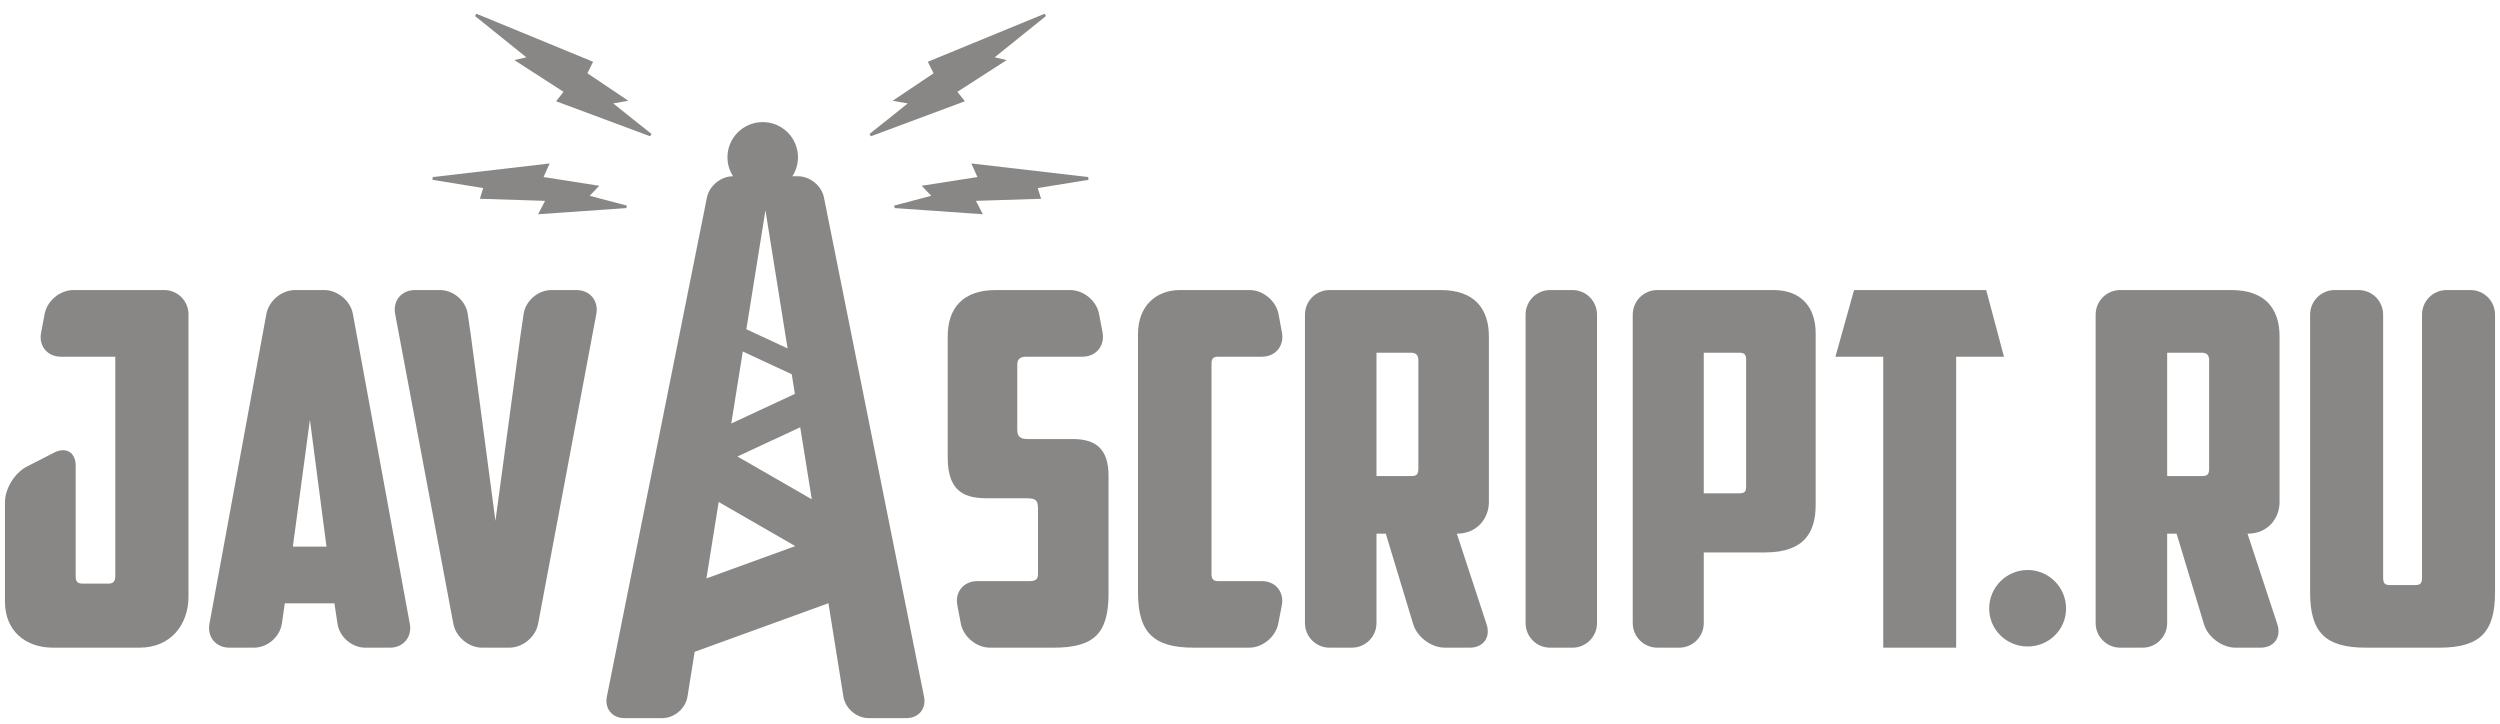
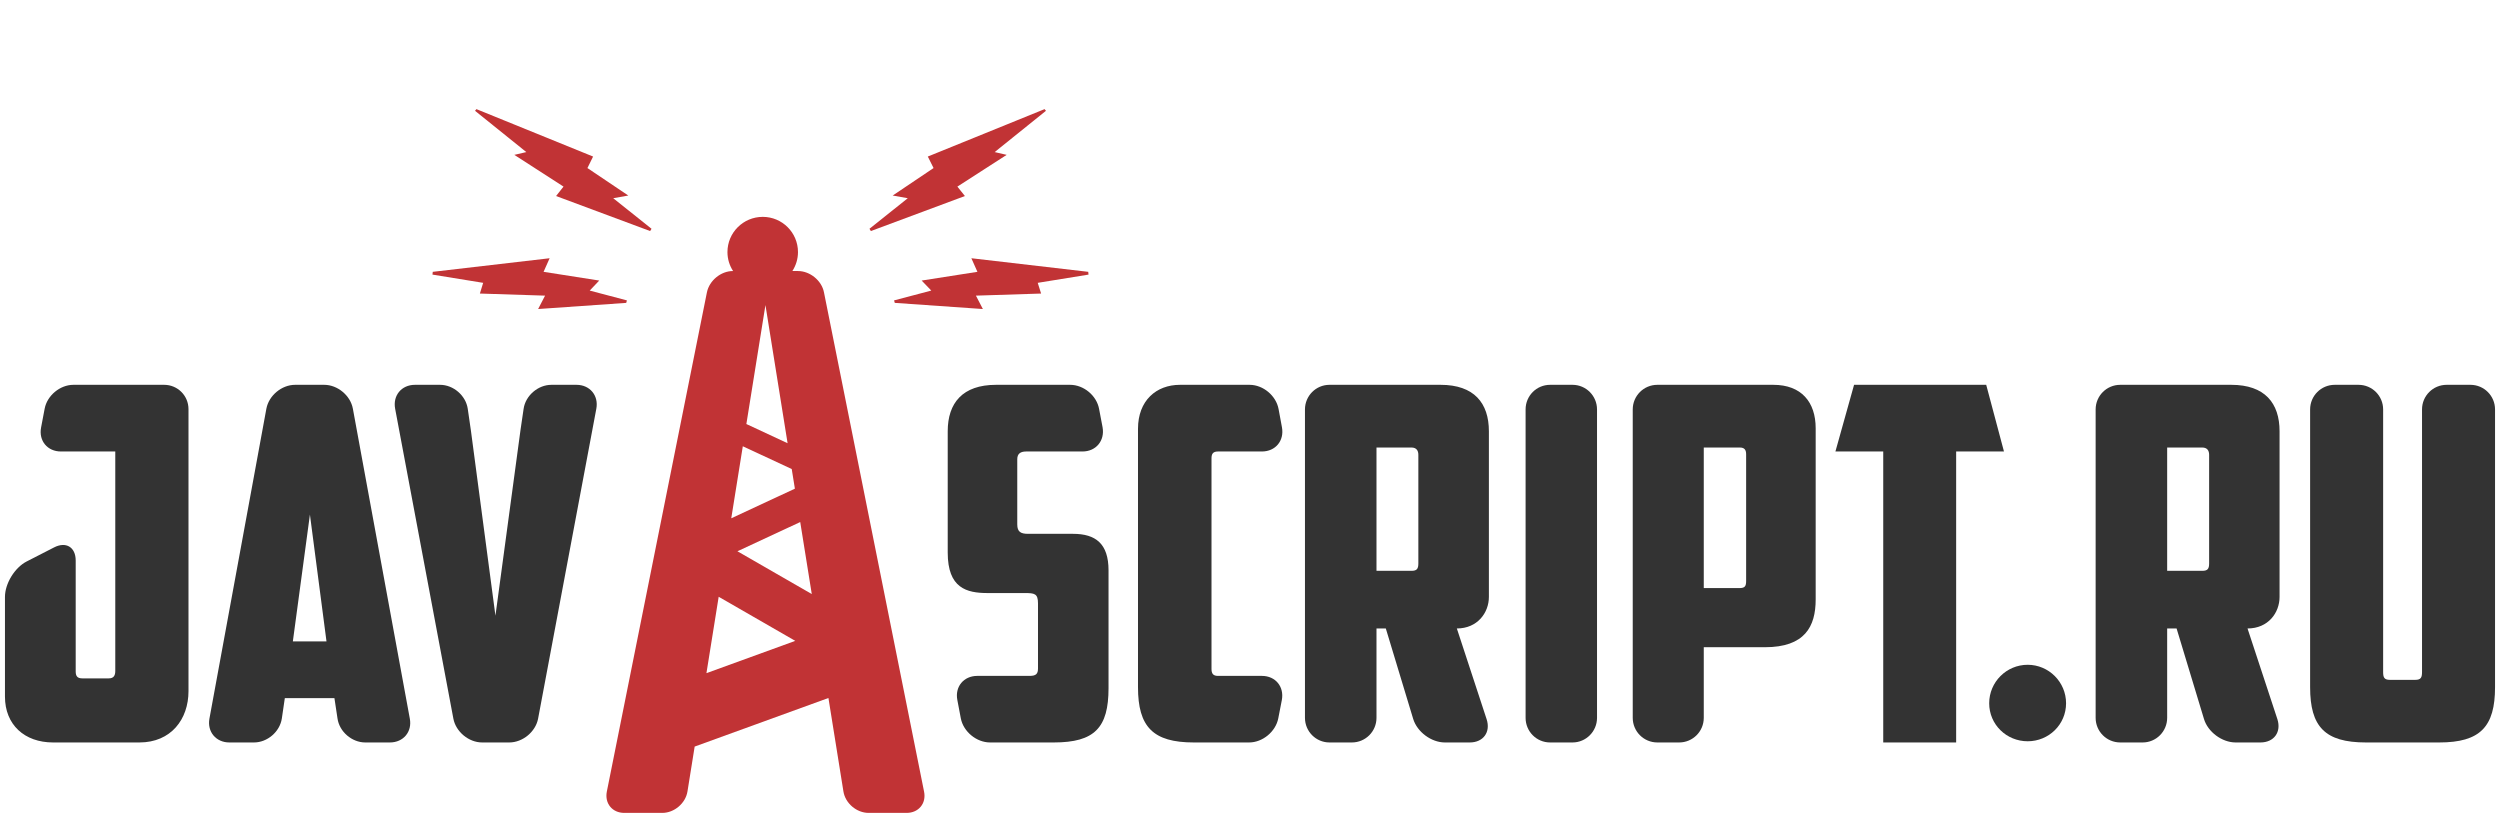
- <svg xmlns="http://www.w3.org/2000/svg" width="121px" height="35px" viewBox="0 0 252 72" version="1.1">
+ <svg xmlns="http://www.w3.org/2000/svg" xmlns:xlink="http://www.w3.org/1999/xlink" width="252px" height="82px" viewBox="0 0 252 82" version="1.1">
+   <style>
+         a {
+             cursor: pointer;
+         }
+     </style>
  <defs />
-   <g id="Other" stroke="none" stroke-width="1" fill="none" fill-rule="evenodd">
-     <g id="Logo" transform="translate(-86, -30)" fill="#898786">
-       <g id="Group" transform="translate(86, 31)">
-         <path d="M93.147,68.8 L83.057,18.47 C82.827,17.28 81.647,16.32 80.437,16.32 L79.871,16.32 C80.225,15.768 80.437,15.115 80.437,14.41 C80.437,12.45 78.847,10.86 76.887,10.86 C74.917,10.86 73.327,12.45 73.327,14.41 C73.327,15.115 73.538,15.768 73.893,16.32 L73.877,16.32 C72.667,16.32 71.497,17.28 71.257,18.47 L61.167,68.8 C60.937,69.98 61.717,70.94 62.927,70.94 L66.757,70.94 C67.967,70.94 69.107,69.97 69.297,68.78 L70.022,64.255 L83.506,59.358 L85.017,68.78 C85.207,69.97 86.347,70.94 87.557,70.94 L91.387,70.94 C92.597,70.94 93.387,69.98 93.147,68.8 L93.147,68.8 Z M80.124,38.258 L73.711,41.243 L74.875,33.984 L79.807,36.279 L80.124,38.258 L80.124,38.258 Z M77.157,19.751 L79.389,33.677 L75.234,31.743 L77.157,19.751 L77.157,19.751 Z M71.209,56.855 L72.443,49.155 L80.163,53.6 L71.209,56.855 L71.209,56.855 Z M74.333,44.567 L80.663,41.622 L81.827,48.882 L74.333,44.567 L74.333,44.567 Z" id="Fill-1" />
-         <path d="M0.5,49.17 C0.5,47.82 1.48,46.22 2.68,45.6 L5.45,44.18 C6.65,43.56 7.63,44.15 7.63,45.5 L7.63,56.68 C7.63,57.13 7.78,57.38 8.29,57.38 L10.97,57.38 C11.47,57.38 11.62,57.08 11.62,56.63 L11.62,34.51 L6.14,34.51 C4.78,34.51 3.89,33.43 4.14,32.1 L4.5,30.2 C4.75,28.87 6.05,27.79 7.4,27.79 L16.55,27.79 C17.91,27.79 19,28.89 19,30.24 L19,58.67 C19,61.5 17.24,63.84 14.05,63.84 L5.35,63.84 C2.47,63.84 0.5,62.05 0.5,59.22 L0.5,49.17" id="Fill-2" />
-         <path d="M29.52,53.65 L32.91,53.65 L31.24,40.87 L29.52,53.65 L29.52,53.65 Z M28.71,59.37 L28.41,61.42 C28.21,62.76 26.95,63.84 25.6,63.84 L23.12,63.84 C21.77,63.84 20.87,62.76 21.11,61.44 L26.85,30.2 C27.1,28.87 28.39,27.79 29.75,27.79 L32.68,27.79 C34.03,27.79 35.33,28.87 35.57,30.2 L41.31,61.44 C41.56,62.76 40.66,63.84 39.3,63.84 L36.82,63.84 C35.47,63.84 34.21,62.76 34.02,61.42 L33.71,59.37 L28.71,59.37 L28.71,59.37 Z" id="Fill-3" />
-         <path d="M52.78,30.21 C52.97,28.88 54.23,27.79 55.58,27.79 L58.11,27.79 C59.46,27.79 60.36,28.87 60.11,30.2 L54.24,61.44 C53.99,62.76 52.69,63.84 51.33,63.84 L48.6,63.84 C47.25,63.84 45.95,62.76 45.7,61.44 L39.83,30.2 C39.58,28.87 40.47,27.79 41.83,27.79 L44.36,27.79 C45.71,27.79 46.96,28.88 47.15,30.21 L47.47,32.42 L49.94,51.06 L52.47,32.32 L52.78,30.21" id="Fill-4" />
-         <path d="M99.8,63.84 C98.43,63.84 97.11,62.75 96.85,61.41 L96.5,59.56 C96.24,58.22 97.14,57.13 98.51,57.13 L103.78,57.13 C104.43,57.13 104.63,56.93 104.63,56.38 L104.63,49.82 C104.63,48.83 104.28,48.78 103.29,48.78 L99.56,48.78 C97.42,48.78 95.53,48.28 95.53,44.7 L95.53,32.47 C95.53,29.63 97.02,27.79 100.4,27.79 L107.87,27.79 C109.24,27.79 110.55,28.88 110.79,30.23 L111.14,32.07 C111.38,33.42 110.48,34.51 109.11,34.51 L103.44,34.51 C102.84,34.51 102.54,34.75 102.54,35.3 L102.54,41.86 C102.54,42.61 102.89,42.81 103.63,42.81 L108.16,42.81 C110.44,42.81 111.74,43.8 111.74,46.49 L111.74,58.37 C111.74,62.35 110.34,63.84 106.22,63.84 L99.8,63.84" id="Fill-5" />
-         <path d="M120.33,63.84 C116.21,63.84 114.71,62.25 114.71,58.27 L114.71,32.22 C114.71,29.38 116.55,27.79 118.94,27.79 L125.96,27.79 C127.32,27.79 128.63,28.88 128.88,30.23 L129.22,32.07 C129.47,33.42 128.57,34.51 127.2,34.51 L122.77,34.51 C122.27,34.51 122.12,34.75 122.12,35.2 L122.12,56.43 C122.12,56.88 122.27,57.13 122.77,57.13 L127.2,57.13 C128.57,57.13 129.46,58.22 129.21,59.56 L128.85,61.41 C128.59,62.75 127.27,63.84 125.91,63.84 L120.33,63.84" id="Fill-6" />
-         <path d="M138.75,34.11 L138.75,46.54 L142.27,46.54 C142.82,46.54 142.97,46.34 142.97,45.79 L142.97,34.85 C142.97,34.41 142.77,34.11 142.27,34.11 L138.75,34.11 L138.75,34.11 Z M150.08,49.17 C150.08,50.76 148.93,52.35 146.85,52.35 L149.85,61.49 C150.28,62.79 149.52,63.84 148.15,63.84 L145.64,63.84 C144.28,63.84 142.85,62.78 142.45,61.47 L139.69,52.35 L138.75,52.35 L138.75,61.36 C138.75,62.73 137.64,63.84 136.27,63.84 L134.01,63.84 C132.65,63.84 131.54,62.73 131.54,61.36 L131.54,30.27 C131.54,28.9 132.65,27.79 134.01,27.79 L145.21,27.79 C148.59,27.79 150.08,29.63 150.08,32.47 L150.08,49.17 L150.08,49.17 Z" id="Fill-7" />
-         <path d="M153.78,30.27 C153.78,28.9 154.88,27.79 156.25,27.79 L158.51,27.79 C159.87,27.79 160.98,28.9 160.98,30.27 L160.98,61.36 C160.98,62.73 159.87,63.84 158.51,63.84 L156.25,63.84 C154.88,63.84 153.78,62.73 153.78,61.36 L153.78,30.27" id="Fill-8" />
-         <path d="M171.74,34.11 L171.74,48.28 L175.32,48.28 C175.91,48.28 176.01,48.08 176.01,47.53 L176.01,34.8 C176.01,34.36 175.86,34.11 175.37,34.11 L171.74,34.11 L171.74,34.11 Z M178.75,27.79 C181.58,27.79 183.02,29.53 183.02,32.17 L183.02,49.42 C183.02,52.16 181.93,54.24 177.9,54.24 L171.74,54.24 L171.74,61.36 C171.74,62.73 170.63,63.84 169.26,63.84 L167.06,63.84 C165.69,63.84 164.58,62.73 164.58,61.36 L164.58,30.27 C164.58,28.9 165.69,27.79 167.06,27.79 L178.75,27.79 L178.75,27.79 Z" id="Fill-9" />
-         <path d="M200.21,27.79 L202,34.51 L197.18,34.51 L197.18,63.84 L189.83,63.84 L189.83,34.51 L185.01,34.51 L186.89,27.79 L200.21,27.79" id="Fill-10" />
-         <path d="M204.39,56.01 C206.52,56.01 208.26,57.75 208.26,59.89 C208.26,62.03 206.52,63.72 204.39,63.72 C202.25,63.72 200.51,62.03 200.51,59.89 C200.51,57.75 202.25,56.01 204.39,56.01" id="Fill-11" />
-         <path d="M218.45,34.11 L218.45,46.54 L221.98,46.54 C222.53,46.54 222.68,46.34 222.68,45.79 L222.68,34.85 C222.68,34.41 222.48,34.11 221.98,34.11 L218.45,34.11 L218.45,34.11 Z M229.78,49.17 C229.78,50.76 228.64,52.35 226.55,52.35 L229.56,61.49 C229.98,62.79 229.22,63.84 227.85,63.84 L225.35,63.84 C223.98,63.84 222.55,62.78 222.16,61.47 L219.4,52.35 L218.45,52.35 L218.45,61.36 C218.45,62.73 217.34,63.84 215.98,63.84 L213.72,63.84 C212.35,63.84 211.24,62.73 211.24,61.36 L211.24,30.27 C211.24,28.9 212.35,27.79 213.72,27.79 L224.91,27.79 C228.29,27.79 229.78,29.63 229.78,32.47 L229.78,49.17 L229.78,49.17 Z" id="Fill-12" />
-         <path d="M238.48,63.84 C234.35,63.84 232.86,62.25 232.86,58.27 L232.86,30.27 C232.86,28.9 233.97,27.79 235.34,27.79 L237.74,27.79 C239.11,27.79 240.22,28.9 240.22,30.27 L240.22,56.73 C240.22,57.28 240.32,57.53 240.91,57.53 L243.45,57.53 C244.04,57.53 244.14,57.28 244.14,56.73 L244.14,30.27 C244.14,28.9 245.25,27.79 246.62,27.79 L249.02,27.79 C250.39,27.79 251.5,28.9 251.5,30.27 L251.5,58.27 C251.5,62.25 250.01,63.84 245.88,63.84 L238.48,63.84" id="Fill-13" />
-         <path d="M96.503,7.81 L97.263,8.76 L87.783,12.29 L87.643,12.06 L91.503,8.98 L89.983,8.71 L94.103,5.94 L93.523,4.78 L105.293,-0.06 L105.433,0.17 L100.263,4.33 L101.473,4.61 L96.503,7.81" id="Fill-14" />
-         <path d="M93.873,18.29 L92.903,17.28 L98.523,16.4 L97.913,15.03 L109.693,16.4 L109.723,16.68 L104.603,17.51 L104.943,18.59 L98.373,18.8 L99.073,20.15 L90.193,19.53 L90.123,19.28 L93.873,18.29" id="Fill-15" />
-         <path d="M56.803,7.81 L56.053,8.76 L65.533,12.29 L65.673,12.06 L61.813,8.98 L63.333,8.71 L59.213,5.94 L59.783,4.78 L48.023,-0.06 L47.883,0.17 L53.053,4.33 L51.843,4.61 L56.803,7.81" id="Fill-16" />
-         <path d="M59.443,18.29 L60.403,17.28 L54.793,16.4 L55.403,15.03 L43.623,16.4 L43.593,16.68 L48.703,17.51 L48.373,18.59 L54.943,18.8 L54.243,20.15 L63.123,19.53 L63.193,19.28 L59.443,18.29" id="Fill-17" />
+   <a xlink:href="/" target="_top">
+     <g id="Other" stroke="none" stroke-width="1" fill="none" fill-rule="evenodd">
+       <g id="Logo" transform="translate(-86, -30)">
+         <g id="Group" transform="translate(86, 31)">
+           <path d="M93.147,78.8 L83.057,28.47 C82.827,27.28 81.647,26.32 80.437,26.32 L79.871,26.32 C80.225,25.768 80.437,25.115 80.437,24.41 C80.437,22.45 78.847,20.86 76.887,20.86 C74.917,20.86 73.327,22.45 73.327,24.41 C73.327,25.115 73.538,25.768 73.893,26.32 L73.877,26.32 C72.667,26.32 71.497,27.28 71.257,28.47 L61.167,78.8 C60.937,79.98 61.717,80.94 62.927,80.94 L66.757,80.94 C67.967,80.94 69.107,79.97 69.297,78.78 L70.022,74.255 L83.506,69.358 L85.017,78.78 C85.207,79.97 86.347,80.94 87.557,80.94 L91.387,80.94 C92.597,80.94 93.387,79.98 93.147,78.8 L93.147,78.8 Z M80.124,48.258 L73.711,51.243 L74.875,43.984 L79.807,46.279 L80.124,48.258 L80.124,48.258 Z M77.157,29.751 L79.389,43.677 L75.234,41.743 L77.157,29.751 L77.157,29.751 Z M71.209,66.855 L72.443,59.155 L80.163,63.6 L71.209,66.855 L71.209,66.855 Z M74.333,54.567 L80.663,51.622 L81.827,58.882 L74.333,54.567 L74.333,54.567 Z" id="Lighthouse" fill="#C13335" />
+           <path d="M0.5,59.17 C0.5,57.82 1.48,56.22 2.68,55.6 L5.45,54.18 C6.65,53.56 7.63,54.15 7.63,55.5 L7.63,66.68 C7.63,67.13 7.78,67.38 8.29,67.38 L10.97,67.38 C11.47,67.38 11.62,67.08 11.62,66.63 L11.62,44.51 L6.14,44.51 C4.78,44.51 3.89,43.43 4.14,42.1 L4.5,40.2 C4.75,38.87 6.05,37.79 7.4,37.79 L16.55,37.79 C17.91,37.79 19,38.89 19,40.24 L19,68.67 C19,71.5 17.24,73.84 14.05,73.84 L5.35,73.84 C2.47,73.84 0.5,72.05 0.5,69.22 L0.5,59.17" id="J" fill="#333333" />
+           <path d="M29.52,63.65 L32.91,63.65 L31.24,50.87 L29.52,63.65 L29.52,63.65 Z M28.71,69.37 L28.41,71.42 C28.21,72.76 26.95,73.84 25.6,73.84 L23.12,73.84 C21.77,73.84 20.87,72.76 21.11,71.44 L26.85,40.2 C27.1,38.87 28.39,37.79 29.75,37.79 L32.68,37.79 C34.03,37.79 35.33,38.87 35.57,40.2 L41.31,71.44 C41.56,72.76 40.66,73.84 39.3,73.84 L36.82,73.84 C35.47,73.84 34.21,72.76 34.02,71.42 L33.71,69.37 L28.71,69.37 L28.71,69.37 Z" id="A" fill="#333333" />
+           <path d="M52.78,40.21 C52.97,38.88 54.23,37.79 55.58,37.79 L58.11,37.79 C59.46,37.79 60.36,38.87 60.11,40.2 L54.24,71.44 C53.99,72.76 52.69,73.84 51.33,73.84 L48.6,73.84 C47.25,73.84 45.95,72.76 45.7,71.44 L39.83,40.2 C39.58,38.87 40.47,37.79 41.83,37.79 L44.36,37.79 C45.71,37.79 46.96,38.88 47.15,40.21 L47.47,42.42 L49.94,61.06 L52.47,42.32 L52.78,40.21" id="V" fill="#333333" />
+           <path d="M99.8,73.84 C98.43,73.84 97.11,72.75 96.85,71.41 L96.5,69.56 C96.24,68.22 97.14,67.13 98.51,67.13 L103.78,67.13 C104.43,67.13 104.63,66.93 104.63,66.38 L104.63,59.82 C104.63,58.83 104.28,58.78 103.29,58.78 L99.56,58.78 C97.42,58.78 95.53,58.28 95.53,54.7 L95.53,42.47 C95.53,39.63 97.02,37.79 100.4,37.79 L107.87,37.79 C109.24,37.79 110.55,38.88 110.79,40.23 L111.14,42.07 C111.38,43.42 110.48,44.51 109.11,44.51 L103.44,44.51 C102.84,44.51 102.54,44.75 102.54,45.3 L102.54,51.86 C102.54,52.61 102.89,52.81 103.63,52.81 L108.16,52.81 C110.44,52.81 111.74,53.8 111.74,56.49 L111.74,68.37 C111.74,72.35 110.34,73.84 106.22,73.84 L99.8,73.84" id="S" fill="#333333" />
+           <path d="M120.33,73.84 C116.21,73.84 114.71,72.25 114.71,68.27 L114.71,42.22 C114.71,39.38 116.55,37.79 118.94,37.79 L125.96,37.79 C127.32,37.79 128.63,38.88 128.88,40.23 L129.22,42.07 C129.47,43.42 128.57,44.51 127.2,44.51 L122.77,44.51 C122.27,44.51 122.12,44.75 122.12,45.2 L122.12,66.43 C122.12,66.88 122.27,67.13 122.77,67.13 L127.2,67.13 C128.57,67.13 129.46,68.22 129.21,69.56 L128.85,71.41 C128.59,72.75 127.27,73.84 125.91,73.84 L120.33,73.84" id="C" fill="#333333" />
+           <path d="M138.75,44.11 L138.75,56.54 L142.27,56.54 C142.82,56.54 142.97,56.34 142.97,55.79 L142.97,44.85 C142.97,44.41 142.77,44.11 142.27,44.11 L138.75,44.11 L138.75,44.11 Z M150.08,59.17 C150.08,60.76 148.93,62.35 146.85,62.35 L149.85,71.49 C150.28,72.79 149.52,73.84 148.15,73.84 L145.64,73.84 C144.28,73.84 142.85,72.78 142.45,71.47 L139.69,62.35 L138.75,62.35 L138.75,71.36 C138.75,72.73 137.64,73.84 136.27,73.84 L134.01,73.84 C132.65,73.84 131.54,72.73 131.54,71.36 L131.54,40.27 C131.54,38.9 132.65,37.79 134.01,37.79 L145.21,37.79 C148.59,37.79 150.08,39.63 150.08,42.47 L150.08,59.17 L150.08,59.17 Z" id="R" fill="#333333" />
+           <path d="M153.78,40.27 C153.78,38.9 154.88,37.79 156.25,37.79 L158.51,37.79 C159.87,37.79 160.98,38.9 160.98,40.27 L160.98,71.36 C160.98,72.73 159.87,73.84 158.51,73.84 L156.25,73.84 C154.88,73.84 153.78,72.73 153.78,71.36 L153.78,40.27" id="I" fill="#333333" />
+           <path d="M171.74,44.11 L171.74,58.28 L175.32,58.28 C175.91,58.28 176.01,58.08 176.01,57.53 L176.01,44.8 C176.01,44.36 175.86,44.11 175.37,44.11 L171.74,44.11 L171.74,44.11 Z M178.75,37.79 C181.58,37.79 183.02,39.53 183.02,42.17 L183.02,59.42 C183.02,62.16 181.93,64.24 177.9,64.24 L171.74,64.24 L171.74,71.36 C171.74,72.73 170.63,73.84 169.26,73.84 L167.06,73.84 C165.69,73.84 164.58,72.73 164.58,71.36 L164.58,40.27 C164.58,38.9 165.69,37.79 167.06,37.79 L178.75,37.79 L178.75,37.79 Z" id="P" fill="#333333" />
+           <path d="M200.21,37.79 L202,44.51 L197.18,44.51 L197.18,73.84 L189.83,73.84 L189.83,44.51 L185.01,44.51 L186.89,37.79 L200.21,37.79" id="T" fill="#333333" />
+           <path d="M204.39,66.01 C206.52,66.01 208.26,67.75 208.26,69.89 C208.26,72.03 206.52,73.72 204.39,73.72 C202.25,73.72 200.51,72.03 200.51,69.89 C200.51,67.75 202.25,66.01 204.39,66.01" id="Dot" fill="#333333" />
+           <path d="M218.45,44.11 L218.45,56.54 L221.98,56.54 C222.53,56.54 222.68,56.34 222.68,55.79 L222.68,44.85 C222.68,44.41 222.48,44.11 221.98,44.11 L218.45,44.11 L218.45,44.11 Z M229.78,59.17 C229.78,60.76 228.64,62.35 226.55,62.35 L229.56,71.49 C229.98,72.79 229.22,73.84 227.85,73.84 L225.35,73.84 C223.98,73.84 222.55,72.78 222.16,71.47 L219.4,62.35 L218.45,62.35 L218.45,71.36 C218.45,72.73 217.34,73.84 215.98,73.84 L213.72,73.84 C212.35,73.84 211.24,72.73 211.24,71.36 L211.24,40.27 C211.24,38.9 212.35,37.79 213.72,37.79 L224.91,37.79 C228.29,37.79 229.78,39.63 229.78,42.47 L229.78,59.17 L229.78,59.17 Z" id="R2" fill="#333333" />
+           <path d="M238.48,73.84 C234.35,73.84 232.86,72.25 232.86,68.27 L232.86,40.27 C232.86,38.9 233.97,37.79 235.34,37.79 L237.74,37.79 C239.11,37.79 240.22,38.9 240.22,40.27 L240.22,66.73 C240.22,67.28 240.32,67.53 240.91,67.53 L243.45,67.53 C244.04,67.53 244.14,67.28 244.14,66.73 L244.14,40.27 C244.14,38.9 245.25,37.79 246.62,37.79 L249.02,37.79 C250.39,37.79 251.5,38.9 251.5,40.27 L251.5,68.27 C251.5,72.25 250.01,73.84 245.88,73.84 L238.48,73.84" id="U" fill="#333333" />
+           <path d="M96.503,17.81 L97.263,18.76 L87.783,22.29 L87.643,22.06 L91.503,18.98 L89.983,18.71 L94.103,15.94 L93.523,14.78 L105.293,10 L105.433,10.17 L100.263,14.33 L101.473,14.61 L96.503,17.81" id="Ray-right-top" fill="#C13335">
+             <animate attributeName="opacity" from="1" to="0" dur="2s" begin="overlay.mouseover" end="overlay.mouseout" repeatCount="indefinite" />
+             <animateMotion from="0,0" to="15,-10" dur="2s" begin="overlay.mouseover" end="overlay.mouseout" repeatCount="indefinite" />
+           </path>
+           <path d="M93.873,28.29 L92.903,27.28 L98.523,26.4 L97.913,25.03 L109.693,26.4 L109.723,26.68 L104.603,27.51 L104.943,28.59 L98.373,28.8 L99.073,30.15 L90.193,29.53 L90.123,29.28 L93.873,28.29" id="Ray-right-bottom" fill="#C13335">
+             <animate attributeName="opacity" from="1" to="0" dur="2s" begin="overlay.mouseover" end="overlay.mouseout" repeatCount="indefinite" />
+             <animateMotion from="0,0" to="15,-6" dur="2s" begin="overlay.mouseover" end="overlay.mouseout" repeatCount="indefinite" />
+           </path>
+           <path d="M56.803,17.81 L56.053,18.76 L65.533,22.29 L65.673,22.06 L61.813,18.98 L63.333,18.71 L59.213,15.94 L59.783,14.78 L48.023,10 L47.883,10.17 L53.053,14.33 L51.843,14.61 L56.803,17.81" id="Ray-left-top" fill="#C13335">
+             <animate attributeName="opacity" from="1" to="0" dur="2s" begin="overlay.mouseover" end="overlay.mouseout" repeatCount="indefinite" />
+             <animateMotion from="0,0" to="-15,-10" dur="2s" begin="overlay.mouseover" end="overlay.mouseout" repeatCount="indefinite" />
+           </path>
+           <path d="M59.443,28.29 L60.403,27.28 L54.793,26.4 L55.403,25.03 L43.623,26.4 L43.593,26.68 L48.703,27.51 L48.373,28.59 L54.943,28.8 L54.243,30.15 L63.123,29.53 L63.193,29.28 L59.443,28.29" id="Ray-left-bottom" fill="#C13335">
+             <animate attributeName="opacity" from="1" to="0" dur="2s" begin="overlay.mouseover" end="overlay.mouseout" repeatCount="indefinite" />
+             <animateMotion from="0,0" to="-15,-6" dur="2s" begin="overlay.mouseover" end="overlay.mouseout" repeatCount="indefinite" />
+           </path>
+         </g>
      </g>
    </g>
-   </g>
+     <rect id="overlay" x="0" y="0" width="252" height="82" pointer-events="all" fill="none" />
+   </a>
</svg>
